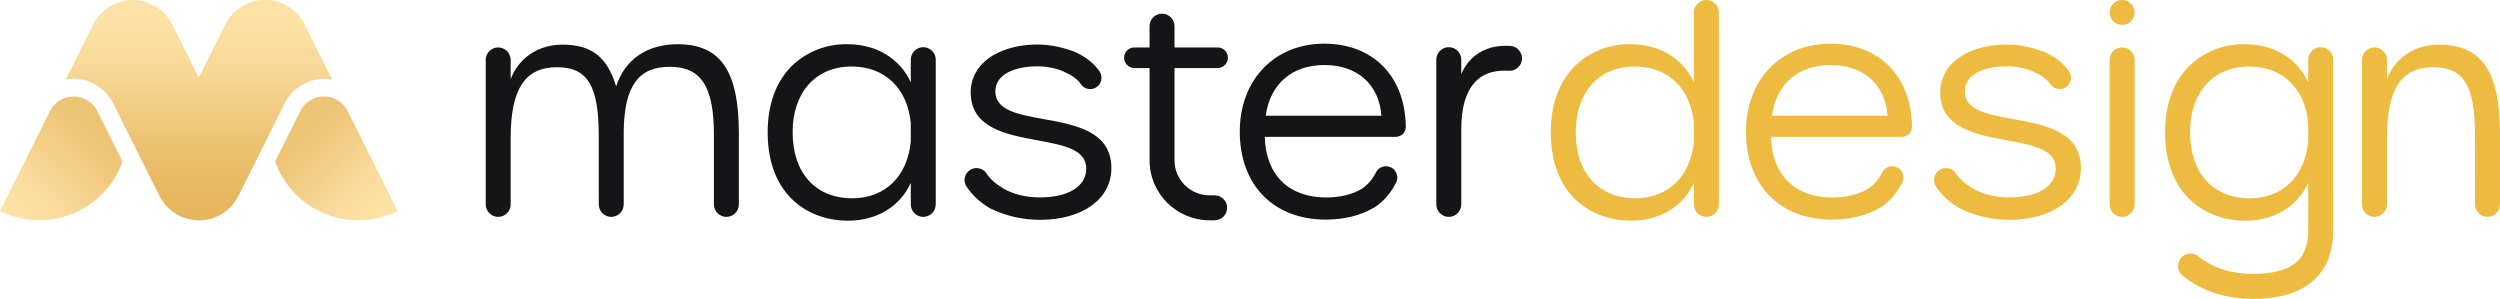
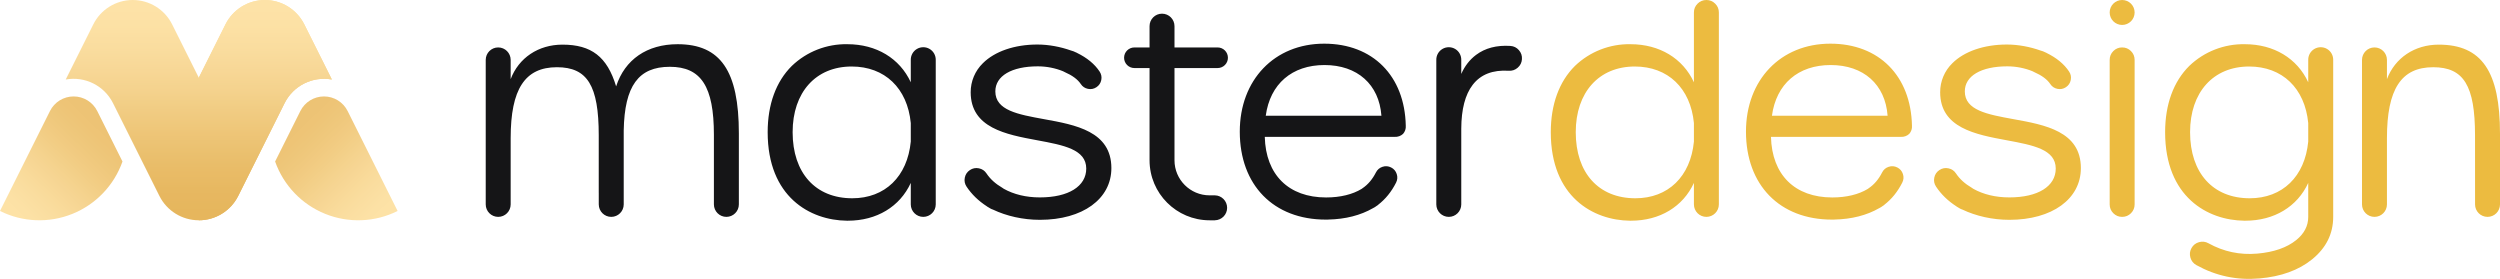
- <svg xmlns="http://www.w3.org/2000/svg" viewBox="0 -128 1475.38 176.36" role="img">
+ <svg xmlns="http://www.w3.org/2000/svg" viewBox="0 -128 1475.38 164.6" role="img">
  <defs>
    <linearGradient id="l-cl" gradientUnits="userSpaceOnUse" x1="117.32" y1="-128" x2="117.32" y2="2">
      <stop offset="0.0" stop-color="#FDE2A7" />
      <stop offset="0.036" stop-color="#FDE2A7" />
      <stop offset="0.071" stop-color="#FDE1A6" />
      <stop offset="0.107" stop-color="#FCE1A5" />
      <stop offset="0.143" stop-color="#FCE0A3" />
      <stop offset="0.179" stop-color="#FBDEA1" />
      <stop offset="0.214" stop-color="#FADD9F" />
      <stop offset="0.25" stop-color="#F9DB9C" />
      <stop offset="0.286" stop-color="#F8D999" />
      <stop offset="0.321" stop-color="#F7D796" />
      <stop offset="0.357" stop-color="#F6D592" />
      <stop offset="0.393" stop-color="#F5D38F" />
      <stop offset="0.429" stop-color="#F4D18B" />
      <stop offset="0.464" stop-color="#F2CF87" />
      <stop offset="0.5" stop-color="#F1CC83" />
      <stop offset="0.536" stop-color="#F0CA7F" />
      <stop offset="0.571" stop-color="#EFC87B" />
      <stop offset="0.607" stop-color="#EEC577" />
      <stop offset="0.643" stop-color="#ECC374" />
      <stop offset="0.679" stop-color="#EBC170" />
      <stop offset="0.714" stop-color="#EABF6D" />
      <stop offset="0.75" stop-color="#E9BD69" />
      <stop offset="0.786" stop-color="#E9BB66" />
      <stop offset="0.821" stop-color="#E8BA64" />
      <stop offset="0.857" stop-color="#E7B861" />
      <stop offset="0.893" stop-color="#E7B760" />
      <stop offset="0.929" stop-color="#E6B75E" />
      <stop offset="0.964" stop-color="#E6B65D" />
      <stop offset="1.0" stop-color="#E6B65D" />
    </linearGradient>
    <linearGradient id="l-cr" gradientUnits="userSpaceOnUse" x1="117.32" y1="-128" x2="117.32" y2="2">
      <stop offset="0.0" stop-color="#FDE2A7" />
      <stop offset="0.036" stop-color="#FDE2A7" />
      <stop offset="0.071" stop-color="#FDE1A6" />
      <stop offset="0.107" stop-color="#FCE1A5" />
      <stop offset="0.143" stop-color="#FCE0A3" />
      <stop offset="0.179" stop-color="#FBDEA1" />
      <stop offset="0.214" stop-color="#FADD9F" />
      <stop offset="0.25" stop-color="#F9DB9C" />
      <stop offset="0.286" stop-color="#F8D999" />
      <stop offset="0.321" stop-color="#F7D796" />
      <stop offset="0.357" stop-color="#F6D592" />
      <stop offset="0.393" stop-color="#F5D38F" />
      <stop offset="0.429" stop-color="#F4D18B" />
      <stop offset="0.464" stop-color="#F2CF87" />
      <stop offset="0.5" stop-color="#F1CC83" />
      <stop offset="0.536" stop-color="#F0CA7F" />
      <stop offset="0.571" stop-color="#EFC87B" />
      <stop offset="0.607" stop-color="#EEC577" />
      <stop offset="0.643" stop-color="#ECC374" />
      <stop offset="0.679" stop-color="#EBC170" />
      <stop offset="0.714" stop-color="#EABF6D" />
      <stop offset="0.75" stop-color="#E9BD69" />
      <stop offset="0.786" stop-color="#E9BB66" />
      <stop offset="0.821" stop-color="#E8BA64" />
      <stop offset="0.857" stop-color="#E7B861" />
      <stop offset="0.893" stop-color="#E7B760" />
      <stop offset="0.929" stop-color="#E6B75E" />
      <stop offset="0.964" stop-color="#E6B65D" />
      <stop offset="1.0" stop-color="#E6B65D" />
    </linearGradient>
    <linearGradient id="l-wl" gradientUnits="userSpaceOnUse" x1="57.39" y1="-62.47" x2="0" y2="-3.49">
      <stop offset="0.0" stop-color="#EDC374" />
      <stop offset="0.062" stop-color="#EDC375" />
      <stop offset="0.125" stop-color="#EEC476" />
      <stop offset="0.188" stop-color="#EEC679" />
      <stop offset="0.25" stop-color="#EFC87C" />
      <stop offset="0.312" stop-color="#F1CA80" />
      <stop offset="0.375" stop-color="#F2CD84" />
      <stop offset="0.438" stop-color="#F3D089" />
      <stop offset="0.5" stop-color="#F5D38E" />
      <stop offset="0.562" stop-color="#F6D593" />
      <stop offset="0.625" stop-color="#F8D897" />
      <stop offset="0.688" stop-color="#F9DB9B" />
      <stop offset="0.75" stop-color="#FADD9F" />
      <stop offset="0.812" stop-color="#FBDFA2" />
      <stop offset="0.875" stop-color="#FCE1A5" />
      <stop offset="0.938" stop-color="#FDE2A6" />
      <stop offset="1.0" stop-color="#FDE2A7" />
    </linearGradient>
    <linearGradient id="l-wr" gradientUnits="userSpaceOnUse" x1="177.25" y1="-62.47" x2="234.65" y2="-3.49">
      <stop offset="0.0" stop-color="#EDC374" />
      <stop offset="0.062" stop-color="#EDC375" />
      <stop offset="0.125" stop-color="#EEC476" />
      <stop offset="0.188" stop-color="#EEC679" />
      <stop offset="0.25" stop-color="#EFC87C" />
      <stop offset="0.312" stop-color="#F1CA80" />
      <stop offset="0.375" stop-color="#F2CD84" />
      <stop offset="0.438" stop-color="#F3D089" />
      <stop offset="0.5" stop-color="#F5D38E" />
      <stop offset="0.562" stop-color="#F6D593" />
      <stop offset="0.625" stop-color="#F8D897" />
      <stop offset="0.688" stop-color="#F9DB9B" />
      <stop offset="0.75" stop-color="#FADD9F" />
      <stop offset="0.812" stop-color="#FBDFA2" />
      <stop offset="0.875" stop-color="#FCE1A5" />
      <stop offset="0.938" stop-color="#FDE2A6" />
      <stop offset="1.0" stop-color="#FDE2A7" />
    </linearGradient>
  </defs>
  <path d="M117.324 -82.138L101.579 -113.628A26 26 0 0 0 55.069 -113.628L38.79 -81.07A26 26 0 0 1 66.696 -67.117L94.069 -12.372A26 26 0 0 0 140.579 -12.372L167.952 -67.117A26 26 0 0 1 195.858 -81.07L179.579 -113.628A26 26 0 0 0 133.069 -113.628Z" fill="url(#l-cl)" />
  <path d="M117.32 -82.14L133.07 -113.63C137.47 -122.44 146.48 -128 156.32 -128C166.17 -128 175.17 -122.44 179.58 -113.63L195.86 -81.07C184.49 -83.14 173.12 -77.45 167.95 -67.12L140.58 -12.37C136.17 -3.56 127.17 2 117.32 2Z" fill="url(#l-cr)" />
  <path d="M29.488 -62.466L0 -3.49A52 52 0 0 0 72.287 -32.682L57.394 -62.466A15.6 15.6 0 0 0 29.488 -62.466Z" fill="url(#l-wl)" />
  <path d="M177.254 -62.466L162.361 -32.682A52 52 0 0 0 234.648 -3.49L205.16 -62.466A15.6 15.6 0 0 0 177.254 -62.466Z" fill="url(#l-wr)" />
  <path d="M544.87 -0.01C540.8 -0.01 537.51 -3.31 537.5 -7.37L537.5 -20.06C531.07 -6.04 517.4 2.25 500.35 2.25L499.79 2.25C478.09 2.01 453.04 -11.76 453.04 -50C453.04 -66.35 457.97 -79.87 467.31 -89.11C476.11 -97.55 487.91 -102.15 500.1 -101.91C517.2 -101.91 530.98 -93.57 537.5 -79.44L537.5 -92.65C537.46 -95.31 538.85 -97.79 541.15 -99.13C543.44 -100.47 546.29 -100.47 548.58 -99.13C550.88 -97.79 552.27 -95.31 552.23 -92.65L552.23 -7.37C552.22 -3.31 548.93 -0.01 544.87 -0.01ZM782.41 1.6C751.59 1.6 731.66 -18.77 731.66 -50.32C731.66 -80.88 752.14 -102.23 781.47 -102.23C810.14 -102.23 829.04 -83.22 829.62 -53.8C829.77 -52.05 829.19 -50.31 828.01 -48.99C826.67 -47.75 824.88 -47.11 823.06 -47.23L746.41 -47.23C746.99 -24.83 760.48 -11.47 782.6 -11.47C791 -11.47 798.23 -13.27 803.54 -16.51Q803.76 -16.69 804.01 -16.85Q808.93 -20.15 812.01 -26.24Q813.26 -28.7 815.88 -29.56Q818.5 -30.42 820.96 -29.18Q823.42 -27.93 824.28 -25.31Q825.14 -22.69 823.9 -20.23Q819.81 -12.15 813.29 -7.13L813.32 -7.08C812.97 -6.84 812.62 -6.6 812.26 -6.37Q811.84 -6.07 811.42 -5.78Q810.88 -5.43 810.33 -5.18C802.99 -0.94 794 1.38 783.77 1.57L783.78 1.59ZM294.01 -0.01C289.95 -0.01 286.65 -3.31 286.65 -7.37L286.65 -92.65C286.65 -96.71 289.94 -100.01 294.01 -100.01C298.07 -100.01 301.37 -96.71 301.37 -92.65L301.37 -81.29C306.09 -93.82 317.7 -101.66 331.92 -101.66C349.04 -101.66 358.33 -94.49 363.61 -77.03C368.74 -92.87 381.86 -101.91 399.89 -101.91C425.23 -101.91 436.04 -86.16 436.04 -49.26L436.04 -14.23L436.04 -7.37C436.03 -3.31 432.74 -0.02 428.68 -0.01C424.61 -0.01 421.32 -3.31 421.31 -7.37L421.31 -43.04C421.31 -43.13 421.31 -43.21 421.31 -43.29L421.31 -48.44C421.31 -76.95 413.77 -88.58 395.29 -88.58C376.8 -88.58 368.58 -77.32 368.09 -51.04L368.09 -7.37C368.08 -3.31 364.79 -0.01 360.73 -0.01C356.66 -0.01 353.37 -3.31 353.36 -7.37L353.36 -14.23L353.35 -14.23L353.35 -48.19C353.35 -77.45 346.67 -88.33 328.67 -88.33C309.79 -88.33 301.37 -75.42 301.37 -46.48L301.37 -7.37C301.37 -3.31 298.07 -0.01 294.01 -0.01ZM537.5 -55.38C535.52 -75.97 522.15 -88.75 502.61 -88.75C481.45 -88.75 467.77 -73.54 467.77 -50C467.77 -25.94 481.25 -10.99 502.96 -10.99C522.29 -10.99 535.52 -23.81 537.5 -44.46ZM613.69 1.73C603.7 1.73 593.97 -0.51 585.98 -4.31Q585.18 -4.55 584.41 -5Q583.73 -5.39 583.08 -5.8C582.87 -5.92 582.67 -6.03 582.47 -6.15L582.49 -6.18Q574.95 -11.03 570.41 -17.87Q568.8 -20.3 569.38 -23.16Q569.96 -26.02 572.4 -27.64Q574.83 -29.25 577.69 -28.67Q580.56 -28.09 582.17 -25.66Q585.45 -20.71 591.5 -17.19Q591.97 -16.91 592.38 -16.59C598.32 -13.26 605.57 -11.5 613.68 -11.5C630.56 -11.5 641.05 -18.03 641.05 -28.52C641.05 -39.86 627.66 -42.34 612.14 -45.22C593.73 -48.63 572.85 -52.5 572.85 -73.58C572.83 -80.02 575.43 -86.19 580.04 -90.69C587.08 -97.7 598.77 -101.72 612.16 -101.72L612.31 -101.72C618.93 -101.71 625.9 -100.38 632.11 -98.17Q632.84 -98.03 633.56 -97.71Q634.3 -97.4 635 -97.06C635.2 -96.98 635.4 -96.89 635.6 -96.81L635.59 -96.78Q644.54 -92.42 648.94 -85.77Q650.46 -83.47 649.92 -80.77Q649.37 -78.06 647.07 -76.54Q644.77 -75.01 642.06 -75.56Q639.36 -76.11 637.83 -78.41Q635.12 -82.5 628.25 -85.5Q627.79 -85.7 627.38 -85.94C622.93 -87.78 617.71 -88.85 612.48 -88.85C597.01 -88.85 587.4 -83.19 587.4 -74.07C587.4 -62.89 600.68 -60.49 616.07 -57.69C634.73 -54.32 655.88 -50.49 655.88 -28.79C655.88 -10.55 638.92 1.73 613.69 1.73ZM718.58 -87.84L693.13 -87.84L693.13 -33.41C693.14 -21.99 702.4 -12.73 713.82 -12.72L716.95 -12.72C720.97 -12.65 724.19 -9.38 724.19 -5.36C724.19 -1.34 720.97 1.93 716.95 2L716.95 2.01L713.82 2.01C694.27 1.98 678.43 -13.86 678.41 -33.41L678.41 -87.84L669.47 -87.84C666.11 -87.84 663.38 -90.56 663.38 -93.92C663.38 -97.28 666.11 -100 669.47 -100L678.41 -100L678.41 -112.57C678.41 -116.63 681.7 -119.93 685.77 -119.93C689.83 -119.93 693.13 -116.63 693.13 -112.57L693.13 -100L718.58 -100C721.94 -100 724.66 -97.28 724.66 -93.92C724.66 -90.56 721.94 -87.84 718.58 -87.84ZM855.01 -0.01C850.94 -0.01 847.65 -3.31 847.64 -7.37L847.64 -92.65C847.6 -95.31 848.99 -97.79 851.29 -99.13C853.59 -100.47 856.43 -100.47 858.73 -99.13C861.02 -97.79 862.42 -95.31 862.37 -92.65L862.37 -84.37Q865.45 -91.36 871.08 -95.59Q879.18 -101.67 891.35 -100.9L891.35 -100.9Q894.39 -100.7 896.39 -98.4Q898.39 -96.11 898.18 -93.07Q897.98 -90.04 895.68 -88.04Q893.39 -86.04 890.36 -86.25Q876.14 -87.12 869.09 -77.9Q862.45 -69.23 862.37 -52.09L862.37 -7.37C862.36 -3.31 859.07 -0.01 855.01 -0.01ZM746.99 -59.71L815.25 -59.71C813.88 -78.18 801.05 -89.62 781.64 -89.62C762.46 -89.61 749.54 -78.45 746.99 -59.71Z" fill="#151517" />
-   <path d="M1376.94 8Q1376.94 28.41 1363.59 38.91Q1351.58 48.36 1329.75 48.36Q1305.17 48.36 1288.15 34.75Q1285.77 32.84 1285.43 29.81Q1285.1 26.78 1287 24.4Q1288.91 22.02 1291.94 21.68Q1294.97 21.35 1297.35 23.25Q1310.33 33.64 1329.75 33.64Q1346.48 33.64 1354.49 27.34Q1362.21 21.26 1362.21 8L1362.21 -20.06C1355.78 -6.04 1342.11 2.25 1325.06 2.25L1324.5 2.25C1302.8 2.01 1277.75 -11.76 1277.75 -50C1277.75 -66.35 1282.68 -79.87 1292.02 -89.11C1300.82 -97.55 1312.62 -102.15 1324.81 -101.91C1341.91 -101.91 1355.69 -93.57 1362.21 -79.44L1362.21 -92.65C1362.17 -95.31 1363.56 -97.79 1365.86 -99.13C1368.15 -100.47 1371 -100.47 1373.29 -99.13C1375.59 -97.79 1376.98 -95.31 1376.94 -92.65L1376.94 8ZM1007.03 -0.01C1002.96 -0.01 999.67 -3.31 999.67 -7.37L999.67 -20.06C993.23 -6.04 979.56 2.25 962.51 2.25L961.95 2.25C940.25 2.01 915.2 -11.76 915.2 -50C915.2 -66.35 920.14 -79.87 929.47 -89.11C938.28 -97.55 950.07 -102.15 962.26 -101.91C979.36 -101.91 993.15 -93.57 999.67 -79.44L999.67 -92.65C999.67 -92.74 999.67 -92.82 999.67 -92.91L999.67 -120.64Q999.67 -123.69 1001.82 -125.84Q1003.98 -128 1007.03 -128Q1010.08 -128 1012.23 -125.84Q1014.39 -123.69 1014.39 -120.64L1014.39 -92.9C1014.39 -92.82 1014.39 -92.73 1014.39 -92.65L1014.39 -7.37C1014.38 -3.31 1011.09 -0.01 1007.03 -0.01ZM1081.14 1.6C1050.31 1.6 1030.39 -18.77 1030.39 -50.32C1030.39 -80.88 1050.87 -102.23 1080.19 -102.23C1108.87 -102.23 1127.76 -83.22 1128.35 -53.8C1128.5 -52.05 1127.92 -50.31 1126.74 -48.99C1125.4 -47.75 1123.61 -47.11 1121.79 -47.23L1045.14 -47.23C1045.72 -24.83 1059.21 -11.47 1081.33 -11.47C1089.73 -11.47 1096.95 -13.27 1102.27 -16.51Q1102.49 -16.69 1102.73 -16.85Q1107.66 -20.15 1110.74 -26.24Q1111.98 -28.7 1114.6 -29.56Q1117.23 -30.42 1119.69 -29.18Q1122.15 -27.93 1123.01 -25.31Q1123.87 -22.69 1122.62 -20.23Q1118.54 -12.15 1112.01 -7.13L1112.05 -7.08C1111.7 -6.84 1111.34 -6.6 1110.99 -6.37Q1110.57 -6.07 1110.14 -5.78Q1109.61 -5.43 1109.06 -5.18C1101.71 -0.94 1092.72 1.38 1082.5 1.57L1082.51 1.59ZM1362.21 -55.38C1360.23 -75.97 1346.87 -88.75 1327.32 -88.75C1306.16 -88.75 1292.48 -73.54 1292.48 -50C1292.48 -25.94 1305.96 -10.99 1327.67 -10.99C1347 -10.99 1360.23 -23.81 1362.21 -44.46ZM999.67 -55.38C997.69 -75.97 984.32 -88.75 964.77 -88.75C943.61 -88.75 929.93 -73.54 929.93 -50C929.93 -25.94 943.42 -10.99 965.12 -10.99C984.45 -10.99 997.68 -23.81 999.67 -44.46ZM1185.83 1.73C1175.85 1.73 1166.11 -0.51 1158.12 -4.31Q1157.32 -4.55 1156.55 -5Q1155.87 -5.39 1155.22 -5.8C1155.01 -5.92 1154.81 -6.03 1154.61 -6.15L1154.63 -6.18Q1147.09 -11.03 1142.56 -17.87Q1140.94 -20.3 1141.52 -23.16Q1142.1 -26.02 1144.54 -27.64Q1146.97 -29.25 1149.84 -28.67Q1152.7 -28.09 1154.31 -25.66Q1157.59 -20.71 1163.64 -17.19Q1164.11 -16.91 1164.52 -16.59C1170.46 -13.26 1177.71 -11.5 1185.82 -11.5C1202.7 -11.5 1213.2 -18.03 1213.2 -28.52C1213.2 -39.86 1199.8 -42.34 1184.28 -45.22C1165.87 -48.63 1144.99 -52.5 1144.99 -73.58C1144.97 -80.02 1147.57 -86.19 1152.19 -90.69C1159.22 -97.7 1170.91 -101.72 1184.3 -101.72L1184.45 -101.72C1191.08 -101.71 1198.04 -100.38 1204.25 -98.17Q1204.98 -98.03 1205.71 -97.71Q1206.44 -97.4 1207.14 -97.06C1207.34 -96.98 1207.54 -96.89 1207.74 -96.81L1207.73 -96.78Q1216.68 -92.42 1221.08 -85.77Q1222.61 -83.47 1222.06 -80.77Q1221.51 -78.06 1219.21 -76.54Q1216.91 -75.01 1214.2 -75.56Q1211.5 -76.11 1209.97 -78.41Q1207.26 -82.5 1200.39 -85.5Q1199.93 -85.7 1199.52 -85.94C1195.07 -87.78 1189.85 -88.85 1184.62 -88.85C1169.15 -88.85 1159.54 -83.19 1159.54 -74.07C1159.54 -62.89 1172.82 -60.49 1188.21 -57.69C1206.87 -54.32 1228.03 -50.49 1228.03 -28.79C1228.02 -10.55 1211.06 1.73 1185.83 1.73ZM1401.3 -0.01C1397.24 -0.01 1393.94 -3.31 1393.94 -7.37L1393.94 -92.65C1393.94 -96.71 1397.24 -100.01 1401.3 -100.01C1405.37 -100.01 1408.66 -96.71 1408.66 -92.65L1408.66 -81.29C1413.38 -93.82 1424.99 -101.66 1439.21 -101.66C1464.54 -101.66 1475.38 -85.91 1475.38 -49.01L1475.38 -7.37C1475.38 -3.31 1472.08 -0.01 1468.02 -0.01C1463.95 -0.01 1460.66 -3.31 1460.66 -7.37L1460.64 -48.19C1460.64 -77.45 1453.96 -88.33 1435.96 -88.33C1417.08 -88.33 1408.66 -75.42 1408.66 -46.48L1408.66 -7.37C1408.66 -3.31 1405.37 -0.01 1401.3 -0.01ZM1045.71 -59.71L1113.97 -59.71C1112.6 -78.18 1099.78 -89.62 1080.37 -89.62C1061.18 -89.61 1048.27 -78.45 1045.71 -59.71ZM1259.75 -92.65L1259.75 -7.37Q1259.75 -4.32 1257.59 -2.16Q1255.44 -0.01 1252.39 -0.01Q1249.34 -0.01 1247.18 -2.16Q1245.03 -4.32 1245.03 -7.37L1245.03 -92.65Q1245.03 -95.7 1247.18 -97.86Q1249.34 -100.01 1252.39 -100.01Q1255.44 -100.01 1257.59 -97.86Q1259.75 -95.7 1259.75 -92.65ZM1259.75 -120.64C1259.75 -116.57 1256.45 -113.28 1252.39 -113.28C1248.32 -113.28 1245.03 -116.57 1245.03 -120.64C1245.03 -124.7 1248.32 -128 1252.39 -128C1256.45 -128 1259.75 -124.7 1259.75 -120.64Z" fill="#ECBB40" />
+   <path d="M1376.94 0Q1376.94 14.97 1364.42 25.1Q1352.6 34.66 1333.39 36.33Q1313.51 38.06 1296.17 28.44Q1293.51 26.95 1292.67 24.02Q1291.83 21.09 1293.31 18.42Q1294.79 15.76 1297.73 14.92Q1300.66 14.08 1303.32 15.56Q1316.72 23 1332.11 21.67Q1346.84 20.39 1355.16 13.65Q1362.21 7.94 1362.21 0L1362.21 -20.06C1355.78 -6.04 1342.11 2.25 1325.06 2.25L1324.5 2.25C1302.8 2.01 1277.75 -11.76 1277.75 -50C1277.75 -66.35 1282.68 -79.87 1292.02 -89.11C1300.82 -97.55 1312.62 -102.15 1324.81 -101.91C1341.91 -101.91 1355.69 -93.57 1362.21 -79.44L1362.21 -92.65C1362.17 -95.31 1363.56 -97.79 1365.86 -99.13C1368.15 -100.47 1371 -100.47 1373.29 -99.13C1375.59 -97.79 1376.98 -95.31 1376.94 -92.65L1376.94 0ZM1007.03 -0.01C1002.96 -0.01 999.67 -3.31 999.67 -7.37L999.67 -20.06C993.23 -6.04 979.56 2.25 962.51 2.25L961.95 2.25C940.25 2.01 915.2 -11.76 915.2 -50C915.2 -66.35 920.14 -79.87 929.47 -89.11C938.28 -97.55 950.07 -102.15 962.26 -101.91C979.36 -101.91 993.15 -93.57 999.67 -79.44L999.67 -92.65C999.67 -92.74 999.67 -92.82 999.67 -92.91L999.67 -120.64Q999.67 -123.69 1001.82 -125.84Q1003.98 -128 1007.03 -128Q1010.08 -128 1012.23 -125.84Q1014.39 -123.69 1014.39 -120.64L1014.39 -92.9C1014.39 -92.82 1014.39 -92.73 1014.39 -92.65L1014.39 -7.37C1014.38 -3.31 1011.09 -0.01 1007.03 -0.01ZM1081.14 1.6C1050.31 1.6 1030.39 -18.77 1030.39 -50.32C1030.39 -80.88 1050.87 -102.23 1080.19 -102.23C1108.87 -102.23 1127.76 -83.22 1128.35 -53.8C1128.5 -52.05 1127.92 -50.31 1126.74 -48.99C1125.4 -47.75 1123.61 -47.11 1121.79 -47.23L1045.14 -47.23C1045.72 -24.83 1059.21 -11.47 1081.33 -11.47C1089.73 -11.47 1096.95 -13.27 1102.27 -16.51Q1102.49 -16.69 1102.73 -16.85Q1107.66 -20.15 1110.74 -26.24Q1111.98 -28.7 1114.6 -29.56Q1117.23 -30.42 1119.69 -29.18Q1122.15 -27.93 1123.01 -25.31Q1123.87 -22.69 1122.62 -20.23Q1118.54 -12.15 1112.01 -7.13L1112.05 -7.08C1111.7 -6.84 1111.34 -6.6 1110.99 -6.37Q1110.57 -6.07 1110.14 -5.78Q1109.61 -5.43 1109.06 -5.18C1101.71 -0.94 1092.72 1.38 1082.5 1.57L1082.51 1.59ZM1362.21 -55.38C1360.23 -75.97 1346.87 -88.75 1327.32 -88.75C1306.16 -88.75 1292.48 -73.54 1292.48 -50C1292.48 -25.94 1305.96 -10.99 1327.67 -10.99C1347 -10.99 1360.23 -23.81 1362.21 -44.46ZM999.67 -55.38C997.69 -75.97 984.32 -88.75 964.77 -88.75C943.61 -88.75 929.93 -73.54 929.93 -50C929.93 -25.94 943.42 -10.99 965.12 -10.99C984.45 -10.99 997.68 -23.81 999.67 -44.46ZM1185.83 1.73C1175.85 1.73 1166.11 -0.51 1158.12 -4.31Q1157.32 -4.55 1156.55 -5Q1155.87 -5.39 1155.22 -5.8C1155.01 -5.92 1154.81 -6.03 1154.61 -6.15L1154.63 -6.18Q1147.09 -11.03 1142.56 -17.87Q1140.94 -20.3 1141.52 -23.16Q1142.1 -26.02 1144.54 -27.64Q1146.97 -29.25 1149.84 -28.67Q1152.7 -28.09 1154.31 -25.66Q1157.59 -20.71 1163.64 -17.19Q1164.11 -16.91 1164.52 -16.59C1170.46 -13.26 1177.71 -11.5 1185.82 -11.5C1202.7 -11.5 1213.2 -18.03 1213.2 -28.52C1213.2 -39.86 1199.8 -42.34 1184.28 -45.22C1165.87 -48.63 1144.99 -52.5 1144.99 -73.58C1144.97 -80.02 1147.57 -86.19 1152.19 -90.69C1159.22 -97.7 1170.91 -101.72 1184.3 -101.72L1184.45 -101.72C1191.08 -101.71 1198.04 -100.38 1204.25 -98.17Q1204.98 -98.03 1205.71 -97.71Q1206.44 -97.4 1207.14 -97.06C1207.34 -96.98 1207.54 -96.89 1207.74 -96.81L1207.73 -96.78Q1216.68 -92.42 1221.08 -85.77Q1222.61 -83.47 1222.06 -80.77Q1221.51 -78.06 1219.21 -76.54Q1216.91 -75.01 1214.2 -75.56Q1211.5 -76.11 1209.97 -78.41Q1207.26 -82.5 1200.39 -85.5Q1199.93 -85.7 1199.52 -85.94C1195.07 -87.78 1189.85 -88.85 1184.62 -88.85C1169.15 -88.85 1159.54 -83.19 1159.54 -74.07C1159.54 -62.89 1172.82 -60.49 1188.21 -57.69C1206.87 -54.32 1228.03 -50.49 1228.03 -28.79C1228.02 -10.55 1211.06 1.73 1185.83 1.73ZM1401.3 -0.01C1397.24 -0.01 1393.94 -3.31 1393.94 -7.37L1393.94 -92.65C1393.94 -96.71 1397.24 -100.01 1401.3 -100.01C1405.37 -100.01 1408.66 -96.71 1408.66 -92.65L1408.66 -81.29C1413.38 -93.82 1424.99 -101.66 1439.21 -101.66C1464.54 -101.66 1475.38 -85.91 1475.38 -49.01L1475.38 -7.37C1475.38 -3.31 1472.08 -0.01 1468.02 -0.01C1463.95 -0.01 1460.66 -3.31 1460.66 -7.37L1460.64 -48.19C1460.64 -77.45 1453.96 -88.33 1435.96 -88.33C1417.08 -88.33 1408.66 -75.42 1408.66 -46.48L1408.66 -7.37C1408.66 -3.31 1405.37 -0.01 1401.3 -0.01ZM1045.71 -59.71L1113.97 -59.71C1112.6 -78.18 1099.78 -89.62 1080.37 -89.62C1061.18 -89.61 1048.27 -78.45 1045.71 -59.71ZM1259.75 -92.65L1259.75 -7.37Q1259.75 -4.32 1257.59 -2.16Q1255.44 -0.01 1252.39 -0.01Q1249.34 -0.01 1247.18 -2.16Q1245.03 -4.32 1245.03 -7.37L1245.03 -92.65Q1245.03 -95.7 1247.18 -97.86Q1249.34 -100.01 1252.39 -100.01Q1255.44 -100.01 1257.59 -97.86Q1259.75 -95.7 1259.75 -92.65ZM1259.75 -120.64C1259.75 -116.57 1256.45 -113.28 1252.39 -113.28C1248.32 -113.28 1245.03 -116.57 1245.03 -120.64C1245.03 -124.7 1248.32 -128 1252.39 -128C1256.45 -128 1259.75 -124.7 1259.75 -120.64Z" fill="#ECBB40" />
</svg>
